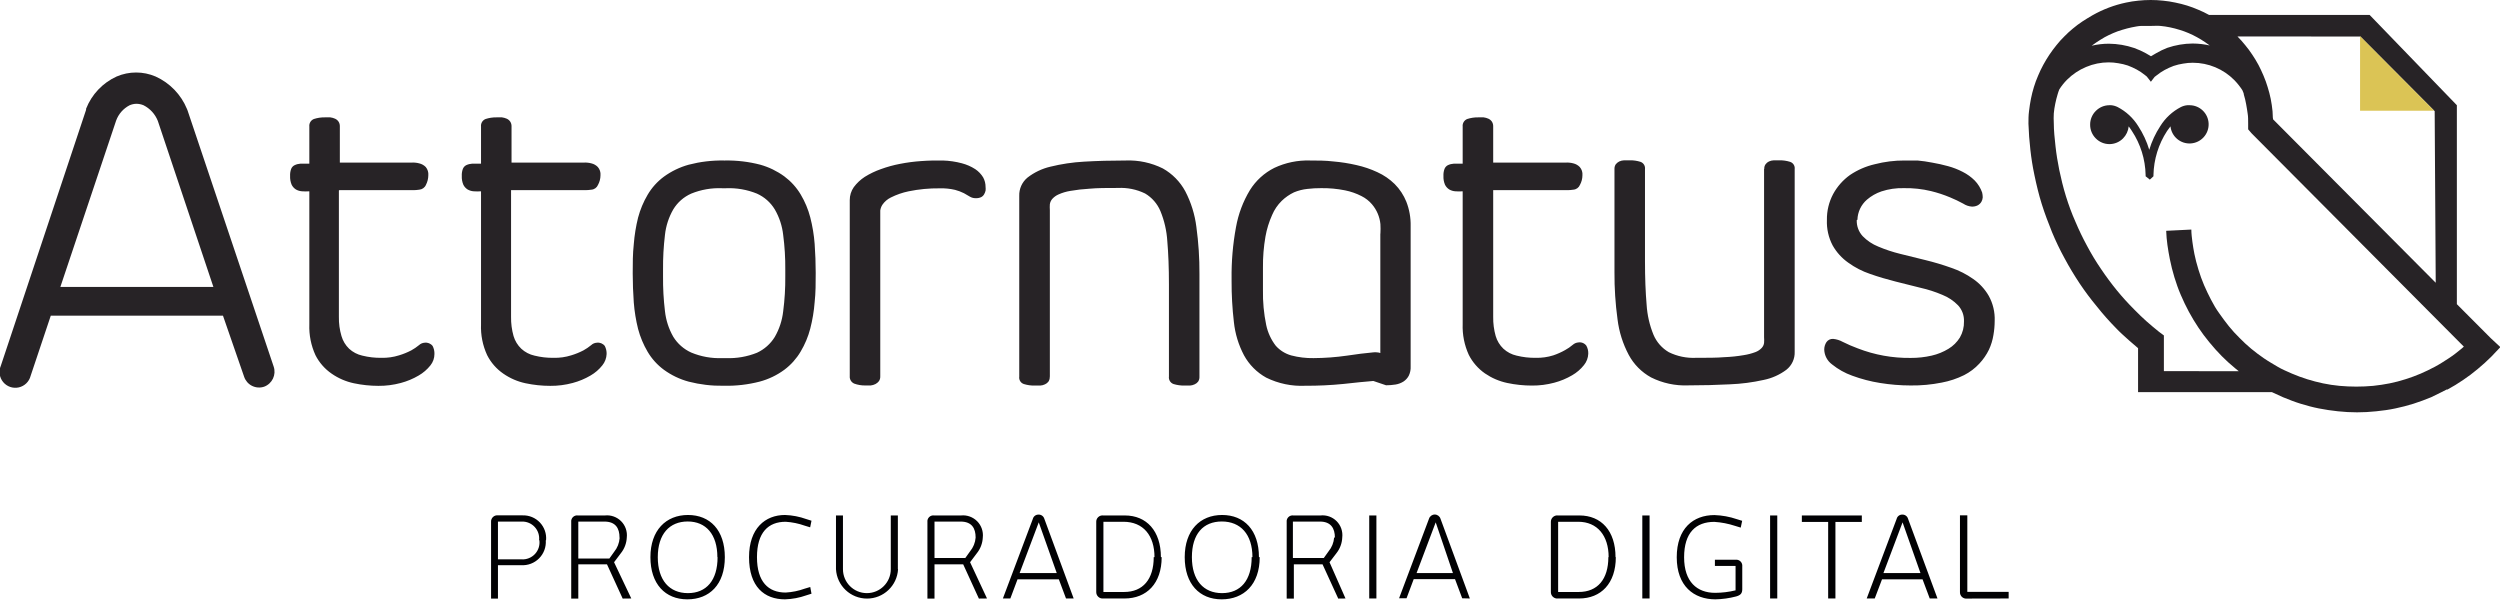
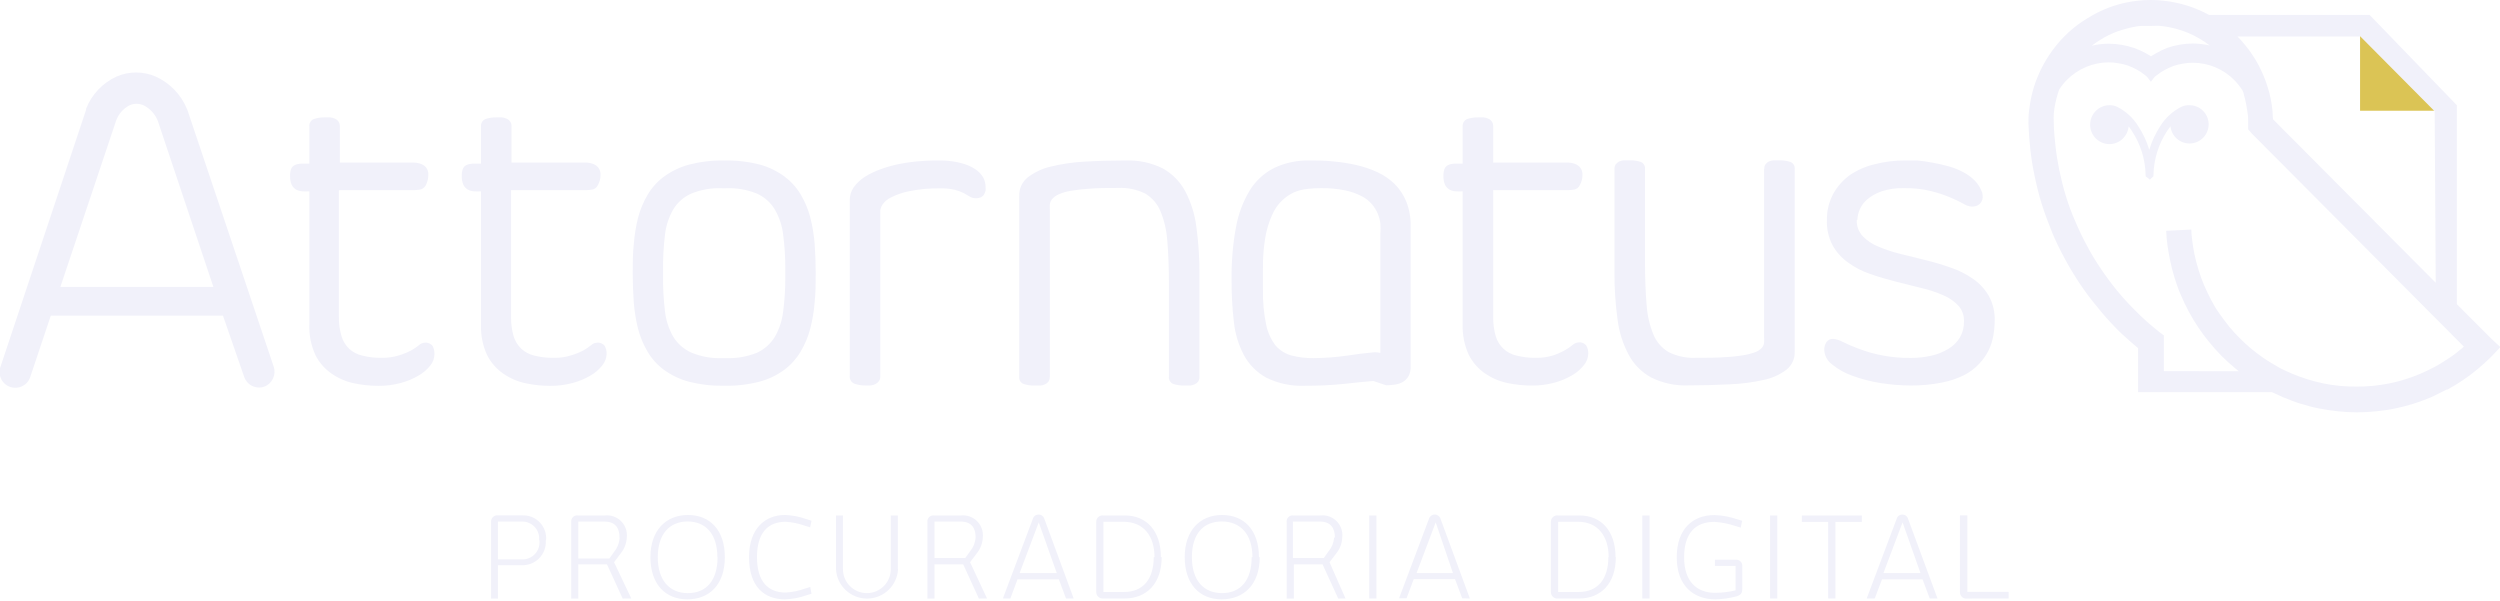
<svg xmlns="http://www.w3.org/2000/svg" viewBox="0 0 261.37 62.73">
  <defs>
-     <style>.cls-1{fill:#272326;}.cls-2{fill:#dbc455;}.cls-3{fill:#010103;}</style>
+     <style>.cls-1{fill:#f1f1fa;}.cls-2{fill:#dbc455;}.cls-3{fill:#f1f1fa;}</style>
  </defs>
  <g id="Camada_2" data-name="Camada 2">
    <g id="Camada_1-2" data-name="Camada 1">
      <path class="cls-1" d="M231.06,4.78l-.52-.37a9.31,9.31,0,0,0-.85-.52,9,9,0,0,0-.88-.43,8.68,8.68,0,0,0-.94-.34c-.32-.1-.65-.19-1-.26s-.67-.12-1-.15-.66,0-1,0-.72,0-1,0-.68.09-1,.15-.65.16-1,.26a8,8,0,0,0-.94.34c-.3.13-.6.27-.89.43h0c-.29.17-.57.34-.84.52l-.52.37a7.79,7.79,0,0,1,1.81-.21,8.44,8.44,0,0,1,2.64.45,8.4,8.4,0,0,1,1.22.55c.19.1.36.2.53.31.17-.11.34-.21.53-.31A8,8,0,0,1,226.59,5a8.44,8.44,0,0,1,2.64-.45,8.48,8.48,0,0,1,1.83.21m3,34.05-.37-.3c-.52-.43-1-.86-1.42-1.29s-.86-.91-1.29-1.44a18.92,18.92,0,0,1-1.14-1.53c-.35-.52-.68-1.07-1-1.66s-.58-1.15-.84-1.75-.48-1.23-.67-1.85-.35-1.26-.48-1.91c-.1-.48-.18-1-.25-1.47s-.11-1-.13-1.48l2.63-.13c0,.44.06.87.11,1.28s.13.84.21,1.27.26,1.11.43,1.66a15.93,15.93,0,0,0,.58,1.6c.22.52.46,1,.72,1.51s.55,1,.87,1.44.66.93,1,1.34a13.86,13.86,0,0,0,1.12,1.23,15.56,15.56,0,0,0,1.22,1.13c.41.34.85.67,1.33,1s1,.62,1.43.88,1,.5,1.5.72a16.93,16.93,0,0,0,1.6.59c.54.17,1.09.31,1.65.43s1.13.2,1.72.26a19.4,19.4,0,0,0,3.52,0c.58-.06,1.16-.15,1.72-.26s1.11-.26,1.65-.43a16.93,16.93,0,0,0,1.6-.59c.51-.22,1-.46,1.49-.72s.95-.56,1.44-.88.92-.66,1.33-1l.25-.22L235.4,13.94l-.36-.42,0-.63c0-.37,0-.72-.05-1s-.09-.69-.16-1a8.74,8.74,0,0,0-.24-1c0-.16-.11-.32-.16-.47a7.16,7.16,0,0,0-.84-1.05,6.11,6.11,0,0,0-4.34-1.81,5.61,5.61,0,0,0-1,.09,6,6,0,0,0-1,.24,7.78,7.78,0,0,0-.93.42,5.74,5.74,0,0,0-.85.57l-.21.16-.3.39-.09.12-.09-.12L224.44,8l-.2-.16a5.74,5.74,0,0,0-.85-.57,7.78,7.78,0,0,0-.93-.42,6,6,0,0,0-1-.24,5.61,5.61,0,0,0-1-.09A6.08,6.08,0,0,0,218.1,7a6.23,6.23,0,0,0-2,1.34,6,6,0,0,0-.8,1,4.56,4.56,0,0,0-.18.52c-.1.33-.18.65-.25,1a8.35,8.35,0,0,0-.15,1,8.53,8.53,0,0,0,0,1c0,.8.09,1.62.18,2.44s.23,1.67.39,2.46.42,1.86.7,2.76.61,1.81,1,2.68a27.62,27.62,0,0,0,1.21,2.51,25.1,25.1,0,0,0,1.45,2.4c.53.79,1.08,1.53,1.65,2.23s1.19,1.38,1.86,2.05c.44.45.86.85,1.24,1.19s.85.73,1.32,1.11l.51.38v3.73Zm-.14-35a11.05,11.05,0,0,1,.82.92,10.6,10.6,0,0,1,.74,1c.22.32.43.68.64,1.06h0c.18.34.35.71.53,1.13s.31.79.43,1.19a12.32,12.32,0,0,1,.32,1.23c.08.42.15.86.19,1.29s0,.58.06.85l17,17.08-.11-17.94-7.77-7.8Zm-5,7.19a2,2,0,1,1-2,2.21c-.12.15-.24.31-.36.49a8.75,8.75,0,0,0-1.42,4.59v.14l-.38.35-.44-.35v-.14a8.67,8.67,0,0,0-1.43-4.59c-.11-.18-.23-.34-.34-.49a2.07,2.07,0,0,1-.59,1.26,2,2,0,0,1-2.85,0,2,2,0,0,1-.59-1.43,2,2,0,0,1,.59-1.44,2,2,0,0,1,1.42-.6h0l.19,0a1.91,1.91,0,0,1,.67.19,5.52,5.52,0,0,1,2.16,2,9.54,9.54,0,0,1,1.15,2.47,9.54,9.54,0,0,1,1.15-2.47,5.52,5.52,0,0,1,2.16-2,1.91,1.91,0,0,1,.67-.19l.19,0h0ZM255.8,40.72l-.63.32h0l-1,.49c-.61.25-1.22.48-1.85.68s-1.24.35-1.89.49-1.32.23-2,.3a18.51,18.51,0,0,1-4,0c-.67-.07-1.34-.17-2-.3s-1.28-.3-1.9-.49-1.23-.43-1.84-.68L237.53,41h-14v-1.6c0-1.6,0-2.39,0-3l-.93-.8c-.51-.46-1-.89-1.37-1.29-.69-.7-1.36-1.45-2-2.26a28.72,28.72,0,0,1-1.81-2.42c-.55-.83-1.08-1.7-1.57-2.62a27.77,27.77,0,0,1-1.32-2.75c-.4-1-.76-1.94-1.07-2.93s-.55-2-.76-3-.33-1.79-.43-2.68-.17-1.78-.2-2.72v0c0-.42,0-.86.06-1.31s.11-.87.2-1.29a12.29,12.29,0,0,1,.31-1.23,10.66,10.66,0,0,1,.44-1.19,11.7,11.7,0,0,1,.54-1.13h0c.19-.36.41-.71.64-1.06s.47-.66.74-1a9.67,9.67,0,0,1,.83-.92A10.86,10.86,0,0,1,216.7,3c.34-.28.66-.53,1-.75s.71-.45,1.06-.65h0A12.22,12.22,0,0,1,222.27.27a11,11,0,0,1,1.28-.2,11.83,11.83,0,0,1,1.3-.07,11.65,11.65,0,0,1,1.29.07,11.16,11.16,0,0,1,1.29.2c.41.08.82.19,1.22.31a11.29,11.29,0,0,1,1.18.44,10.51,10.51,0,0,1,1.12.54h16.79L256.86,11v20.8l3.55,3.56,1,.93-.95,1c-.43.43-.9.86-1.42,1.29s-1,.8-1.53,1.15a18.29,18.29,0,0,1-1.64,1Z" />
      <polygon class="cls-2" points="246.74 3.78 246.74 11.58 254.49 11.58 246.74 3.78" />
      <path class="cls-1" d="M144.32,24.43a8.86,8.86,0,0,0,0-1,3.76,3.76,0,0,0-.88-2.07,3.48,3.48,0,0,0-1.1-.86,6.63,6.63,0,0,0-1.72-.6,11.89,11.89,0,0,0-2.5-.23,11.53,11.53,0,0,0-1.43.08,5,5,0,0,0-1.41.36A4.83,4.83,0,0,0,134,21a4.53,4.53,0,0,0-1,1.47,9.54,9.54,0,0,0-.7,2.27,17.69,17.69,0,0,0-.26,3.24v2.34a16.48,16.48,0,0,0,.34,3.66,5.35,5.35,0,0,0,1,2.17A3.39,3.39,0,0,0,135,37.16a8.6,8.6,0,0,0,2.33.28,25.43,25.43,0,0,0,3.5-.26c1-.15,1.92-.27,2.73-.34a1.47,1.47,0,0,1,.42,0,1,1,0,0,1,.33.07V24.43Zm-.74,15.4c-.86.07-1.89.17-3.12.31a38.26,38.26,0,0,1-4,.19,8.34,8.34,0,0,1-4.08-.85,5.91,5.91,0,0,1-2.32-2.33A9.6,9.6,0,0,1,129,33.67a35.7,35.7,0,0,1-.24-4.28v-.23a27.85,27.85,0,0,1,.46-5.41,11.34,11.34,0,0,1,1.46-3.88,6.37,6.37,0,0,1,2.55-2.32,8.16,8.16,0,0,1,3.73-.77c.79,0,1.61,0,2.45.1a17.06,17.06,0,0,1,2.41.38A10.63,10.63,0,0,1,144,18a6.32,6.32,0,0,1,1.81,1.24,5.58,5.58,0,0,1,1.22,1.85,6.6,6.6,0,0,1,.45,2.55V38.29a2,2,0,0,1-.2,1,1.67,1.67,0,0,1-.55.6,2.23,2.23,0,0,1-.82.31,6.33,6.33,0,0,1-1,.08Zm40.87-22.17a.75.75,0,0,1,.14-.49.91.91,0,0,1,.35-.29,1.37,1.37,0,0,1,.51-.12,5.52,5.52,0,0,1,.58,0,3.52,3.52,0,0,1,1.12.16.7.7,0,0,1,.48.76V36.77a2.28,2.28,0,0,1-.87,1.89,5.92,5.92,0,0,1-2.37,1.06,19.7,19.7,0,0,1-3.54.46c-1.36.07-2.82.11-4.37.11a7.92,7.92,0,0,1-3.86-.83,5.84,5.84,0,0,1-2.34-2.36,10.66,10.66,0,0,1-1.17-3.71,34.74,34.74,0,0,1-.32-4.92V17.66a.81.81,0,0,1,.14-.49,1.12,1.12,0,0,1,.36-.29,1.37,1.37,0,0,1,.51-.12,5.52,5.52,0,0,1,.58,0,3.46,3.46,0,0,1,1.13.16.71.71,0,0,1,.47.76l0,9.61c0,1.76.06,3.28.17,4.56a9.89,9.89,0,0,0,.72,3.15,3.83,3.83,0,0,0,1.6,1.82,5.81,5.81,0,0,0,2.83.59c1.17,0,2.17,0,3-.07a15.37,15.37,0,0,0,2-.21,6.11,6.11,0,0,0,1.23-.32,1.75,1.75,0,0,0,.65-.43.93.93,0,0,0,.25-.53,3.86,3.86,0,0,0,0-.6V17.66Zm-28.34,2.25V33.13a7,7,0,0,0,.26,2,3,3,0,0,0,.81,1.33,3,3,0,0,0,1.38.72,7.8,7.8,0,0,0,2,.23,5.65,5.65,0,0,0,1.84-.26,7.21,7.21,0,0,0,1.23-.55,4.78,4.78,0,0,0,.8-.55,1,1,0,0,1,.59-.25.87.87,0,0,1,.83.34,1.61,1.61,0,0,1,.2.84,2,2,0,0,1-.45,1.19,4.33,4.33,0,0,1-1.23,1.06,7.46,7.46,0,0,1-1.87.78,8.72,8.72,0,0,1-2.34.3,12.42,12.42,0,0,1-2.58-.27,6.51,6.51,0,0,1-2.33-1,5.27,5.27,0,0,1-1.69-1.94,7.12,7.12,0,0,1-.64-3.22V20a4.77,4.77,0,0,1-.76,0,1.46,1.46,0,0,1-.64-.19,1.22,1.22,0,0,1-.45-.5,2.11,2.11,0,0,1-.16-.92,1.84,1.84,0,0,1,.11-.73.74.74,0,0,1,.35-.39,1.7,1.7,0,0,1,.63-.16c.26,0,.56,0,.92,0V13.23a.76.76,0,0,1,.48-.79,3.53,3.53,0,0,1,1.13-.17l.58,0a1.73,1.73,0,0,1,.5.14.88.88,0,0,1,.36.3.86.86,0,0,1,.14.49V17h6.79l.76,0a2.52,2.52,0,0,1,.83.08,1.37,1.37,0,0,1,.67.38,1.15,1.15,0,0,1,.28.87,2.11,2.11,0,0,1-.26,1,.81.81,0,0,1-.68.5,3.91,3.91,0,0,1-.74.05h-7.65ZM75.91,37.44a7.87,7.87,0,0,0,3.23-.56A4.3,4.3,0,0,0,81,35.23a6.89,6.89,0,0,0,.88-2.68,26.4,26.4,0,0,0,.22-3.65v-.71a26.2,26.2,0,0,0-.22-3.63A6.78,6.78,0,0,0,81,21.89a4.17,4.17,0,0,0-1.87-1.65,7.71,7.71,0,0,0-3.23-.56H75.5a7.68,7.68,0,0,0-3.23.56,4.15,4.15,0,0,0-1.88,1.65,6.78,6.78,0,0,0-.87,2.67,28.12,28.12,0,0,0-.2,3.63v.71a28.12,28.12,0,0,0,.2,3.63,6.88,6.88,0,0,0,.87,2.68,4.27,4.27,0,0,0,1.88,1.65,7.65,7.65,0,0,0,3.23.58Zm-.27,2.89A13.67,13.67,0,0,1,72,39.9a7.89,7.89,0,0,1-2.59-1.24,6.33,6.33,0,0,1-1.7-1.88,9.53,9.53,0,0,1-1-2.39,16.87,16.87,0,0,1-.45-2.77c-.07-1-.11-2-.11-3v-.09c0-1,0-2,.11-3a17,17,0,0,1,.45-2.78,9.53,9.53,0,0,1,1-2.39,6.36,6.36,0,0,1,1.7-1.89A8.08,8.08,0,0,1,72,17.22a13.64,13.64,0,0,1,3.68-.44h.13a13.69,13.69,0,0,1,3.68.44A7.88,7.88,0,0,1,82,18.44a6.54,6.54,0,0,1,1.71,1.89,9.17,9.17,0,0,1,1,2.39,16,16,0,0,1,.46,2.78c.07,1,.11,2,.11,3v.09c0,1,0,2-.11,3a15.86,15.86,0,0,1-.46,2.77,9.17,9.17,0,0,1-1,2.39A6.5,6.5,0,0,1,82,38.66a7.7,7.7,0,0,1-2.59,1.24,13.72,13.72,0,0,1-3.68.43Zm34.11-.94a.84.84,0,0,1-.14.51.92.92,0,0,1-.36.28,1.27,1.27,0,0,1-.5.13,5.72,5.72,0,0,1-.58,0,3.54,3.54,0,0,1-1.13-.16.71.71,0,0,1-.48-.78V20.48a2.38,2.38,0,0,1,.87-1.92,6.23,6.23,0,0,1,2.37-1.13,19.24,19.24,0,0,1,3.54-.53c1.36-.08,2.82-.12,4.37-.12a8,8,0,0,1,3.86.83A6,6,0,0,1,123.92,20a11,11,0,0,1,1.16,3.73,34.9,34.9,0,0,1,.32,4.91V39.39a.84.84,0,0,1-.14.51.92.92,0,0,1-.36.28,1.32,1.32,0,0,1-.5.13l-.58,0a3.7,3.7,0,0,1-1.13-.16.73.73,0,0,1-.48-.79l0-9.61c0-1.75-.06-3.26-.17-4.53a9.83,9.83,0,0,0-.72-3.15,3.88,3.88,0,0,0-1.6-1.84,5.82,5.82,0,0,0-2.83-.58c-1.17,0-2.17,0-3,.08a17,17,0,0,0-2,.23,4.9,4.9,0,0,0-1.23.37,1.91,1.91,0,0,0-.65.47,1.1,1.1,0,0,0-.25.55,4.21,4.21,0,0,0,0,.62V39.39ZM98.56,16.78a8.75,8.75,0,0,1,2,.29,4.86,4.86,0,0,1,1.41.62,2.76,2.76,0,0,1,.82.86,2.08,2.08,0,0,1,.25,1,1.69,1.69,0,0,1,0,.38,1.37,1.37,0,0,1-.15.38.75.75,0,0,1-.31.3,1.2,1.2,0,0,1-.54.11,1.15,1.15,0,0,1-.64-.16l-.62-.36a4.81,4.81,0,0,0-.93-.35,6.24,6.24,0,0,0-1.61-.16A15.24,15.24,0,0,0,95,20a7.54,7.54,0,0,0-1.87.65,2.28,2.28,0,0,0-.88.76,1.47,1.47,0,0,0-.22.6V39.35a.82.82,0,0,1-.14.5,1.07,1.07,0,0,1-.36.3,1.47,1.47,0,0,1-.5.15l-.58,0a3.26,3.26,0,0,1-1.13-.19.78.78,0,0,1-.48-.79V20.92a2.34,2.34,0,0,1,.42-1.35,4.43,4.43,0,0,1,1.15-1.08,8.56,8.56,0,0,1,1.69-.81,12.7,12.7,0,0,1,2-.55,17.89,17.89,0,0,1,2.2-.29C97.12,16.78,97.85,16.77,98.56,16.78ZM53.43,19.91V33.13a7,7,0,0,0,.26,2,3,3,0,0,0,.81,1.33,3,3,0,0,0,1.38.72,7.8,7.8,0,0,0,2,.23,5.65,5.65,0,0,0,1.84-.26A7.21,7.21,0,0,0,61,36.63a5.38,5.38,0,0,0,.81-.55.92.92,0,0,1,.58-.25.9.9,0,0,1,.84.34,1.71,1.71,0,0,1,.19.84,2,2,0,0,1-.45,1.19,4.33,4.33,0,0,1-1.23,1.06,7.46,7.46,0,0,1-1.87.78,8.72,8.72,0,0,1-2.34.3,12.42,12.42,0,0,1-2.58-.27,6.39,6.39,0,0,1-2.32-1,5.2,5.2,0,0,1-1.7-1.94,7,7,0,0,1-.64-3.22V20a4.77,4.77,0,0,1-.76,0,1.46,1.46,0,0,1-.64-.19,1.22,1.22,0,0,1-.45-.5,2.11,2.11,0,0,1-.16-.92,1.84,1.84,0,0,1,.11-.73.74.74,0,0,1,.35-.39,1.7,1.7,0,0,1,.63-.16c.26,0,.56,0,.92,0V13.23a.76.76,0,0,1,.48-.79,3.53,3.53,0,0,1,1.13-.17l.58,0a1.83,1.83,0,0,1,.5.14.88.88,0,0,1,.36.3.86.86,0,0,1,.14.49V17h6.79L61,17a2.52,2.52,0,0,1,.83.08,1.37,1.37,0,0,1,.67.38,1.15,1.15,0,0,1,.28.87,2.11,2.11,0,0,1-.26,1,.81.81,0,0,1-.68.5,4,4,0,0,1-.74.05H53.43Zm-18,0V33.13a6.61,6.61,0,0,0,.27,2,3,3,0,0,0,.8,1.33,3,3,0,0,0,1.38.72,7.8,7.8,0,0,0,2,.23,5.65,5.65,0,0,0,1.84-.26A7.21,7.21,0,0,0,43,36.63a5.38,5.38,0,0,0,.81-.55.94.94,0,0,1,.58-.25.9.9,0,0,1,.84.34,1.71,1.71,0,0,1,.19.84A1.89,1.89,0,0,1,45,38.2a4.33,4.33,0,0,1-1.23,1.06,7.46,7.46,0,0,1-1.87.78,8.72,8.72,0,0,1-2.34.3A12.42,12.42,0,0,1,37,40.07a6.39,6.39,0,0,1-2.32-1,5.2,5.2,0,0,1-1.7-1.94,7.12,7.12,0,0,1-.64-3.22V20a4.63,4.63,0,0,1-.75,0,1.46,1.46,0,0,1-.65-.19,1.22,1.22,0,0,1-.45-.5,2.11,2.11,0,0,1-.16-.92,1.84,1.84,0,0,1,.11-.73.72.72,0,0,1,.36-.39,1.65,1.65,0,0,1,.62-.16c.26,0,.56,0,.92,0V13.23a.76.76,0,0,1,.48-.79,3.53,3.53,0,0,1,1.13-.17l.58,0a1.73,1.73,0,0,1,.5.14.88.88,0,0,1,.36.3.86.86,0,0,1,.14.49V17h6.8L43,17a2.52,2.52,0,0,1,.83.08,1.4,1.4,0,0,1,.68.38,1.19,1.19,0,0,1,.27.87,2.22,2.22,0,0,1-.25,1,.83.83,0,0,1-.69.5,3.91,3.91,0,0,1-.74.05H35.48ZM23.31,33h-18l-2.11,6.3A1.65,1.65,0,1,1,.09,38.23L9,11.48l0-.11h0A6.19,6.19,0,0,1,12.19,8a5.16,5.16,0,0,1,4.08,0,6.39,6.39,0,0,1,3.28,3.4l.06.15,9,26.77a1.67,1.67,0,0,1-1,2.11,1.65,1.65,0,0,1-2.09-1.05Zm-17-3h16L16.5,12.64A3.12,3.12,0,0,0,15,11a2,2,0,0,0-.74-.15,1.87,1.87,0,0,0-.72.16,2.93,2.93,0,0,0-1.4,1.6Zm187.81-7a2.35,2.35,0,0,0,.62,1.69,4.7,4.7,0,0,0,1.63,1.09,15,15,0,0,0,2.29.76l2.63.65A27,27,0,0,1,204,28a9,9,0,0,1,2.3,1.17,5.46,5.46,0,0,1,1.62,1.76,5,5,0,0,1,.62,2.62,8.61,8.61,0,0,1-.13,1.47,5.82,5.82,0,0,1-.47,1.54,5.88,5.88,0,0,1-1,1.45,5.65,5.65,0,0,1-1.6,1.21A9,9,0,0,1,203,40a15.57,15.57,0,0,1-3.25.3,20.18,20.18,0,0,1-3.19-.26,15.42,15.42,0,0,1-2.91-.76,7.24,7.24,0,0,1-2.11-1.18,2,2,0,0,1-.82-1.54,1.43,1.43,0,0,1,.23-.79.79.79,0,0,1,.7-.34,2.57,2.57,0,0,1,1,.31,15.14,15.14,0,0,0,1.57.68,14.74,14.74,0,0,0,5.54,1,9.54,9.54,0,0,0,2.19-.24,5.87,5.87,0,0,0,1.77-.72,3.57,3.57,0,0,0,1.18-1.17,3.19,3.19,0,0,0,.43-1.69,2.33,2.33,0,0,0-.62-1.68,4.7,4.7,0,0,0-1.63-1.09,13.11,13.11,0,0,0-2.29-.74l-2.63-.66c-.91-.23-1.79-.49-2.64-.79a8.53,8.53,0,0,1-2.29-1.18,5.52,5.52,0,0,1-1.63-1.8A5.26,5.26,0,0,1,191,23a5.57,5.57,0,0,1,.65-2.71,5.92,5.92,0,0,1,1.77-2A7.79,7.79,0,0,1,196,17.17a12.26,12.26,0,0,1,3.13-.39c.38,0,.83,0,1.34,0A14.82,14.82,0,0,1,202,17c.55.09,1.1.22,1.66.37a7.7,7.7,0,0,1,1.54.6,4.92,4.92,0,0,1,1.25.9,3.43,3.43,0,0,1,.78,1.26,2.22,2.22,0,0,1,.06.51,1.07,1.07,0,0,1-.14.46,1,1,0,0,1-.37.36,1.26,1.26,0,0,1-.62.14,1.88,1.88,0,0,1-.91-.31,13.7,13.7,0,0,0-1.36-.65,13.32,13.32,0,0,0-2-.66,11.21,11.21,0,0,0-2.84-.31,6.91,6.91,0,0,0-2.35.34,4.61,4.61,0,0,0-1.51.86,2.89,2.89,0,0,0-1,2.11Z" />
      <path class="cls-3" d="M210,62.57v-.69h-4.32v-8h-.77v8a.66.66,0,0,0,.75.7Zm-9.22-2.66h-3.87l2-5.3Zm1.78,2.66-3.08-8.34a.6.6,0,0,0-.6-.43.59.59,0,0,0-.59.45l-3.13,8.32H196l.76-2H201l.75,2Zm-7.91-8v-.68h-6.27v.68h2.75v8h.76v-8Zm-8.84,8V53.89h-.75v8.68Zm-6.49.09a9.22,9.22,0,0,0,2.18-.3c.46-.13.65-.31.65-.76V59.22a.63.63,0,0,0-.71-.7h-2.15v.65h2.16v2.55a9.29,9.29,0,0,1-2.13.26c-1.9,0-3.25-1.15-3.25-3.72s1.23-3.7,3.16-3.7a8.72,8.72,0,0,1,2.17.42l.59.18.15-.71-.55-.17a8.1,8.1,0,0,0-2.35-.43c-2.22,0-3.94,1.4-3.94,4.41S177.08,62.66,179.35,62.66Zm-6.86-.09V53.89h-.76v8.68Zm-4.31-4.32c0,2.31-1.13,3.64-3.09,3.64h-2.16V54.55H165C167,54.55,168.18,56,168.18,58.25Zm.75,0c0-2.74-1.49-4.36-3.77-4.36h-2.23a.67.67,0,0,0-.76.71v7.27a.67.67,0,0,0,.76.7h2.2C167.37,62.57,168.93,61,168.93,58.25Zm-17,1.66H148.1l2-5.3Zm1.77,2.66-3.07-8.34a.63.63,0,0,0-1.2,0l-3.13,8.32h.78l.75-2h4.32l.75,2Zm-9.77,0V53.89h-.75v8.68Zm-4.42-6.37a2.55,2.55,0,0,1-.58,1.44l-.5.7h-3.23V54.53H138C139.14,54.53,139.56,55.23,139.56,56.2Zm1.19,6.37L139,58.78l.71-.93a2.82,2.82,0,0,0,.62-1.66,2.07,2.07,0,0,0-2.28-2.3h-2.82a.62.62,0,0,0-.71.69v8h.75V59h3l1.64,3.58Zm-9.81-4.32c0,2.43-1.17,3.76-3.1,3.76s-3.15-1.34-3.15-3.76,1.18-3.73,3.13-3.73S130.94,55.86,130.94,58.25Zm.76,0c0-2.82-1.55-4.41-3.85-4.41s-3.91,1.6-3.91,4.41,1.55,4.41,3.86,4.41S131.7,61.12,131.7,58.25Zm-11,0c0,2.31-1.13,3.64-3.09,3.64h-2.17V54.55h2.09C119.54,54.55,120.7,56,120.7,58.25Zm.75,0c0-2.74-1.5-4.36-3.77-4.36h-2.24a.66.66,0,0,0-.75.71v7.27a.67.67,0,0,0,.75.7h2.21C119.88,62.57,121.45,61,121.45,58.25Zm-10.89,1.66h-3.88l2-5.3Zm1.77,2.66-3.07-8.34a.61.61,0,0,0-.61-.43.6.6,0,0,0-.59.45l-3.13,8.32h.78l.75-2h4.32l.75,2ZM102,56.2a2.55,2.55,0,0,1-.58,1.44l-.5.7H97.7V54.53h2.73C101.6,54.53,102,55.23,102,56.2Zm1.19,6.37-1.77-3.79.7-.93a2.83,2.83,0,0,0,.63-1.66,2.08,2.08,0,0,0-2.28-2.3H97.67a.62.62,0,0,0-.71.69v8h.74V59h3l1.64,3.58Zm-9.32-3.06V53.89h-.74v5.62a2.5,2.5,0,1,1-5,0V53.89H87.4v5.62a3.25,3.25,0,0,0,6.49,0ZM78.31,58.25c0,3.09,1.6,4.41,3.76,4.41a7.35,7.35,0,0,0,2.23-.42l.54-.17-.13-.7-.57.17a7,7,0,0,1-2,.41c-1.81,0-3-1.12-3-3.7s1.18-3.7,3-3.7a7.29,7.29,0,0,1,2,.41l.56.17.14-.69-.54-.17a7.33,7.33,0,0,0-2.23-.43C80,53.84,78.31,55.24,78.31,58.25Zm-3.29,0c0,2.43-1.17,3.76-3.1,3.76s-3.15-1.34-3.15-3.76S70,54.52,71.9,54.52,75,55.86,75,58.25Zm.76,0c0-2.82-1.55-4.41-3.85-4.41S68,55.44,68,58.25s1.55,4.41,3.86,4.41S75.78,61.12,75.78,58.25Zm-11-2a2.53,2.53,0,0,1-.57,1.44l-.5.7H60.46V54.53h2.73C64.36,54.53,64.77,55.23,64.77,56.2ZM66,62.57,64.2,58.78l.7-.93a2.83,2.83,0,0,0,.63-1.66,2.08,2.08,0,0,0-2.29-2.3H60.43a.62.62,0,0,0-.71.69v8h.74V59h3l1.64,3.58Zm-9.61-6.09a1.77,1.77,0,0,1-1.87,2H52.06V54.53h2.5A1.76,1.76,0,0,1,56.36,56.48Zm.7,0a2.39,2.39,0,0,0-2.45-2.6H52.08a.65.65,0,0,0-.74.7v8h.72V59.09h2.43A2.43,2.43,0,0,0,57.06,56.49Z" />
    </g>
  </g>
</svg>
